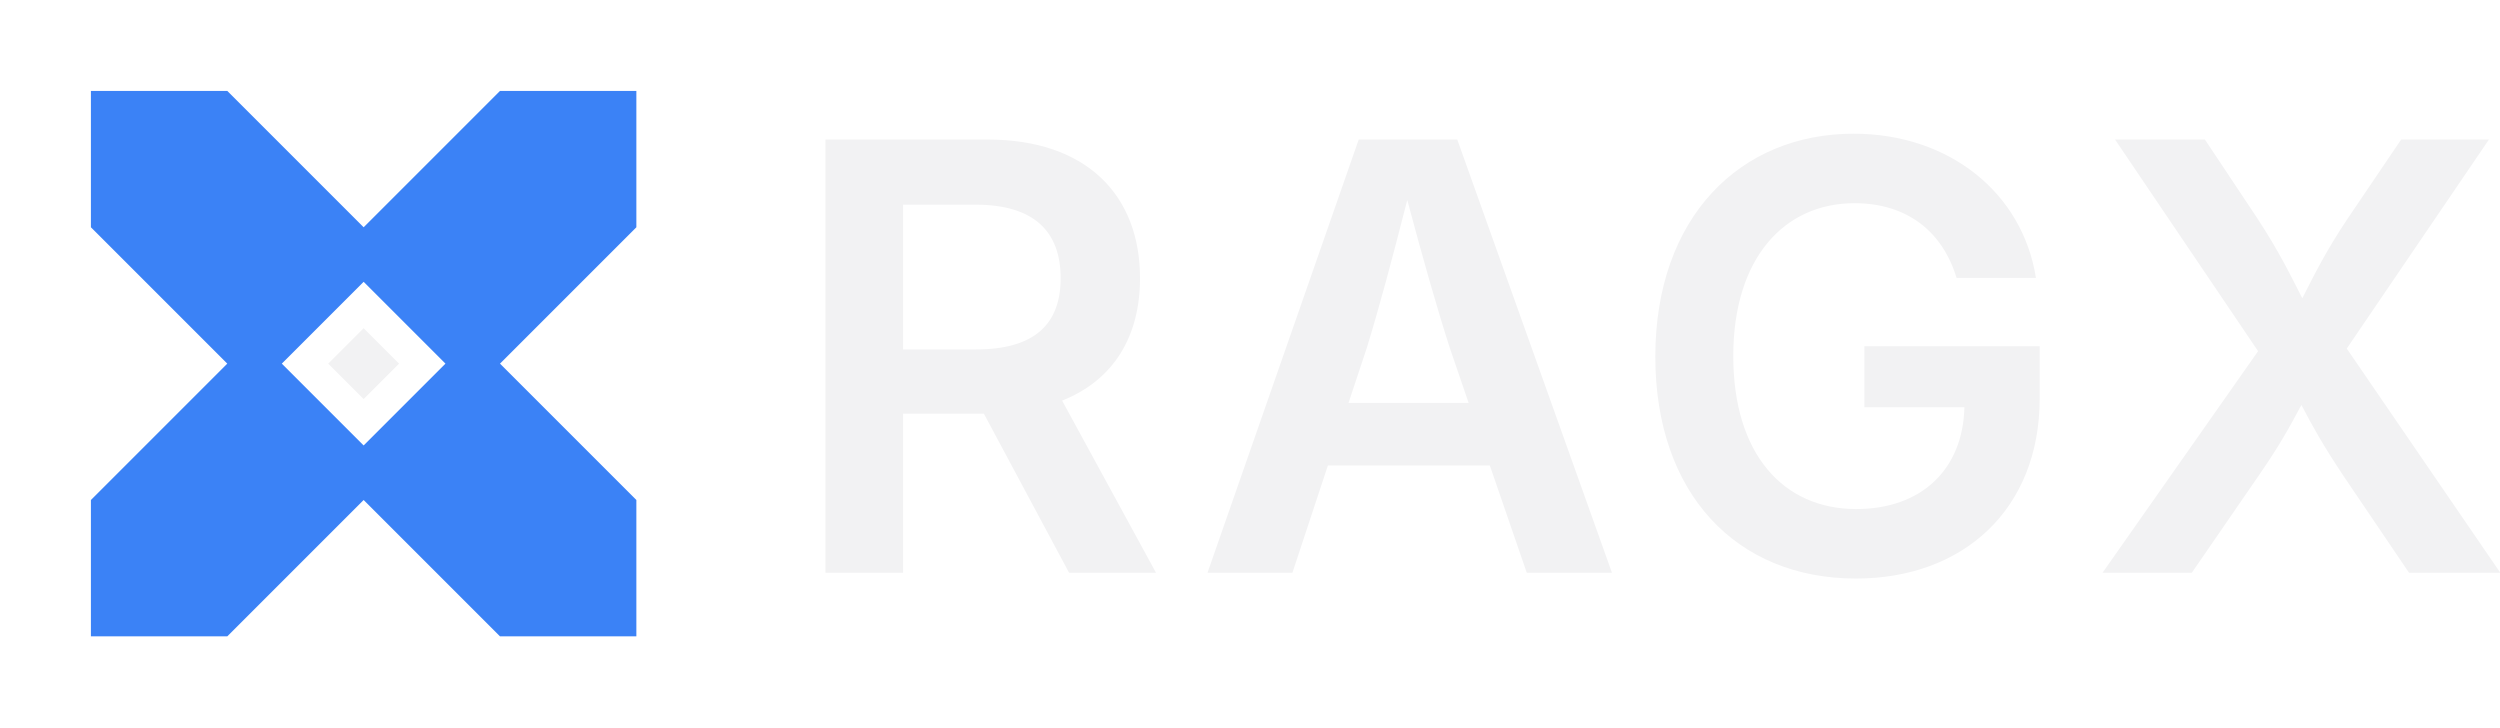
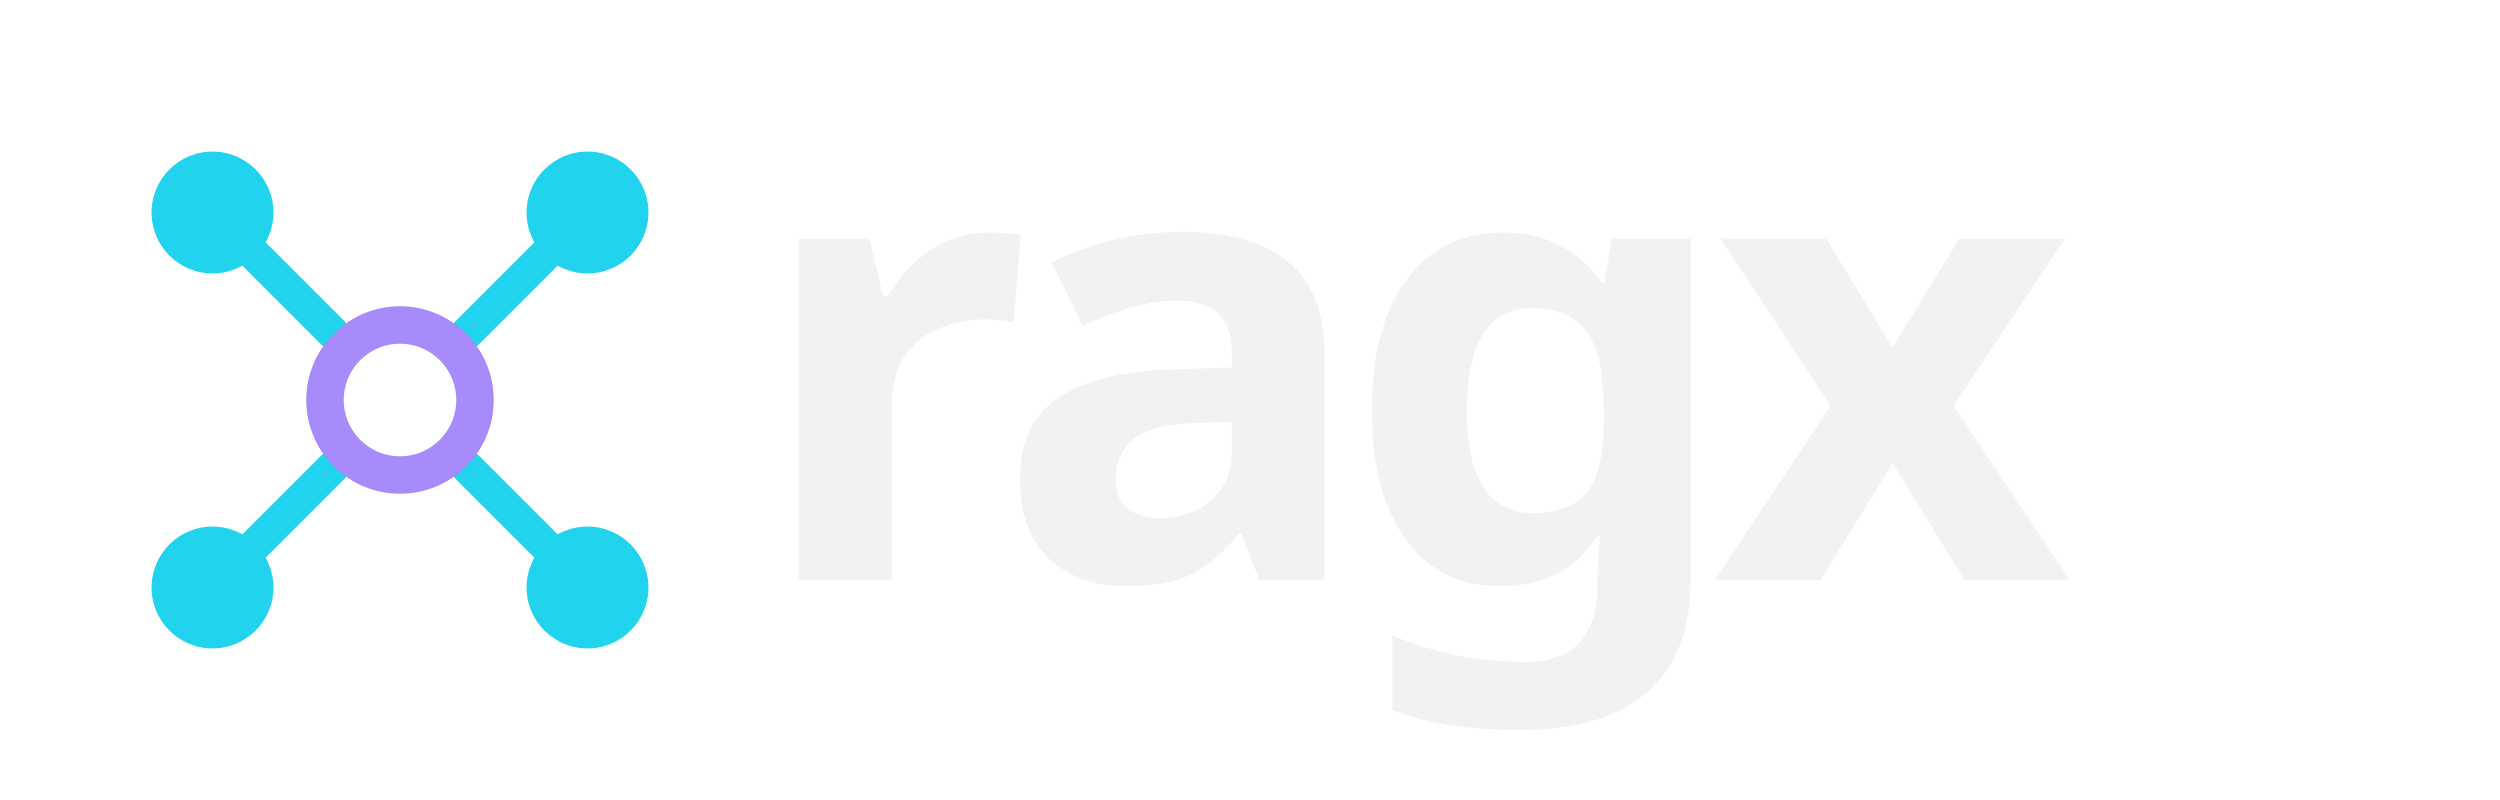
- <svg xmlns="http://www.w3.org/2000/svg" viewBox="0 0 1100 320" width="1100" height="320" role="img" aria-label="RAGX">
-   <g transform="translate(0 0)">
-     <path fill="#3b82f6" d="M160 100 220 40 280 40 280 100 220 160 280 220 280 280 220 280 160 220 100 280 40 280 40 220 100 160 40 100 40 40 100 40ZM124 160 160 196 196 160 160 124Z" />
-     <path fill="#f2f2f3" d="M160 144.40 175.60 160 160 175.60 144.40 160Z" />
+ <svg xmlns="http://www.w3.org/2000/svg" viewBox="0 0 1000 320" width="1000" height="320" role="img" aria-label="RAGX">
+   <g transform="translate(40 40) scale(3.75)">
+     <line x1="12" y1="12" x2="26.34" y2="26.34" stroke="#22d3ee" stroke-width="3.5" stroke-linecap="round" />
+     <line x1="52" y1="12" x2="37.66" y2="26.34" stroke="#22d3ee" stroke-width="3.5" stroke-linecap="round" />
+     <line x1="12" y1="52" x2="26.34" y2="37.66" stroke="#22d3ee" stroke-width="3.5" stroke-linecap="round" />
+     <line x1="52" y1="52" x2="37.66" y2="37.66" stroke="#22d3ee" stroke-width="3.5" stroke-linecap="round" />
+     <circle cx="12" cy="12" r="6.5" fill="#22d3ee" />
+     <circle cx="52" cy="12" r="6.5" fill="#22d3ee" />
+     <circle cx="12" cy="52" r="6.5" fill="#22d3ee" />
+     <circle cx="52" cy="52" r="6.5" fill="#22d3ee" />
+     <circle cx="32" cy="32" r="8" fill="none" stroke="#a78bfa" stroke-width="4" />
  </g>
-   <text x="344" y="252" fill="#f2f2f3" font-size="262" font-weight="600" letter-spacing="10" font-family="'Segoe UI Variable Display', 'Segoe UI', Inter, system-ui, sans-serif">RAGX</text>
+   <text x="300" y="232" fill="#f2f2f3" font-size="250" font-weight="700" letter-spacing="-11" font-family="'Space Grotesk', 'Segoe UI', system-ui, sans-serif">ragx</text>
</svg>
